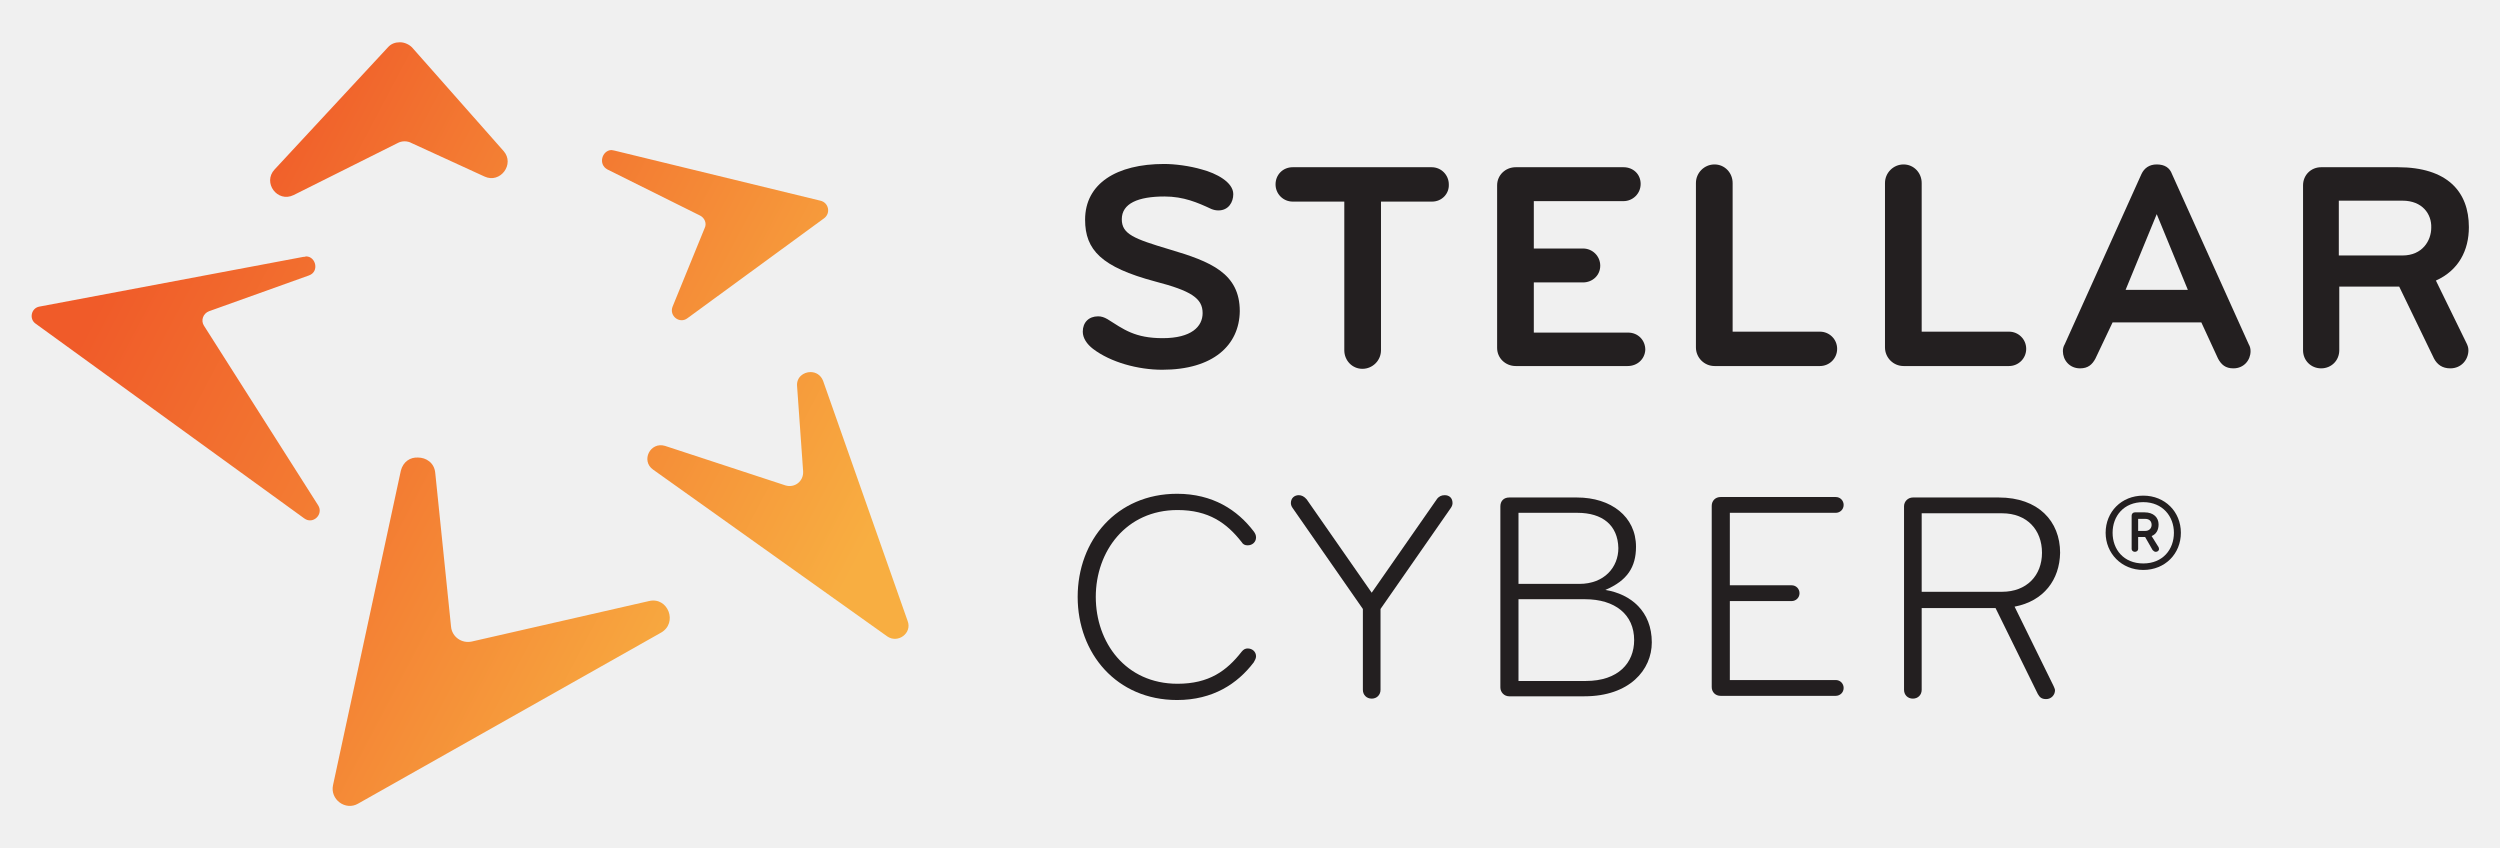
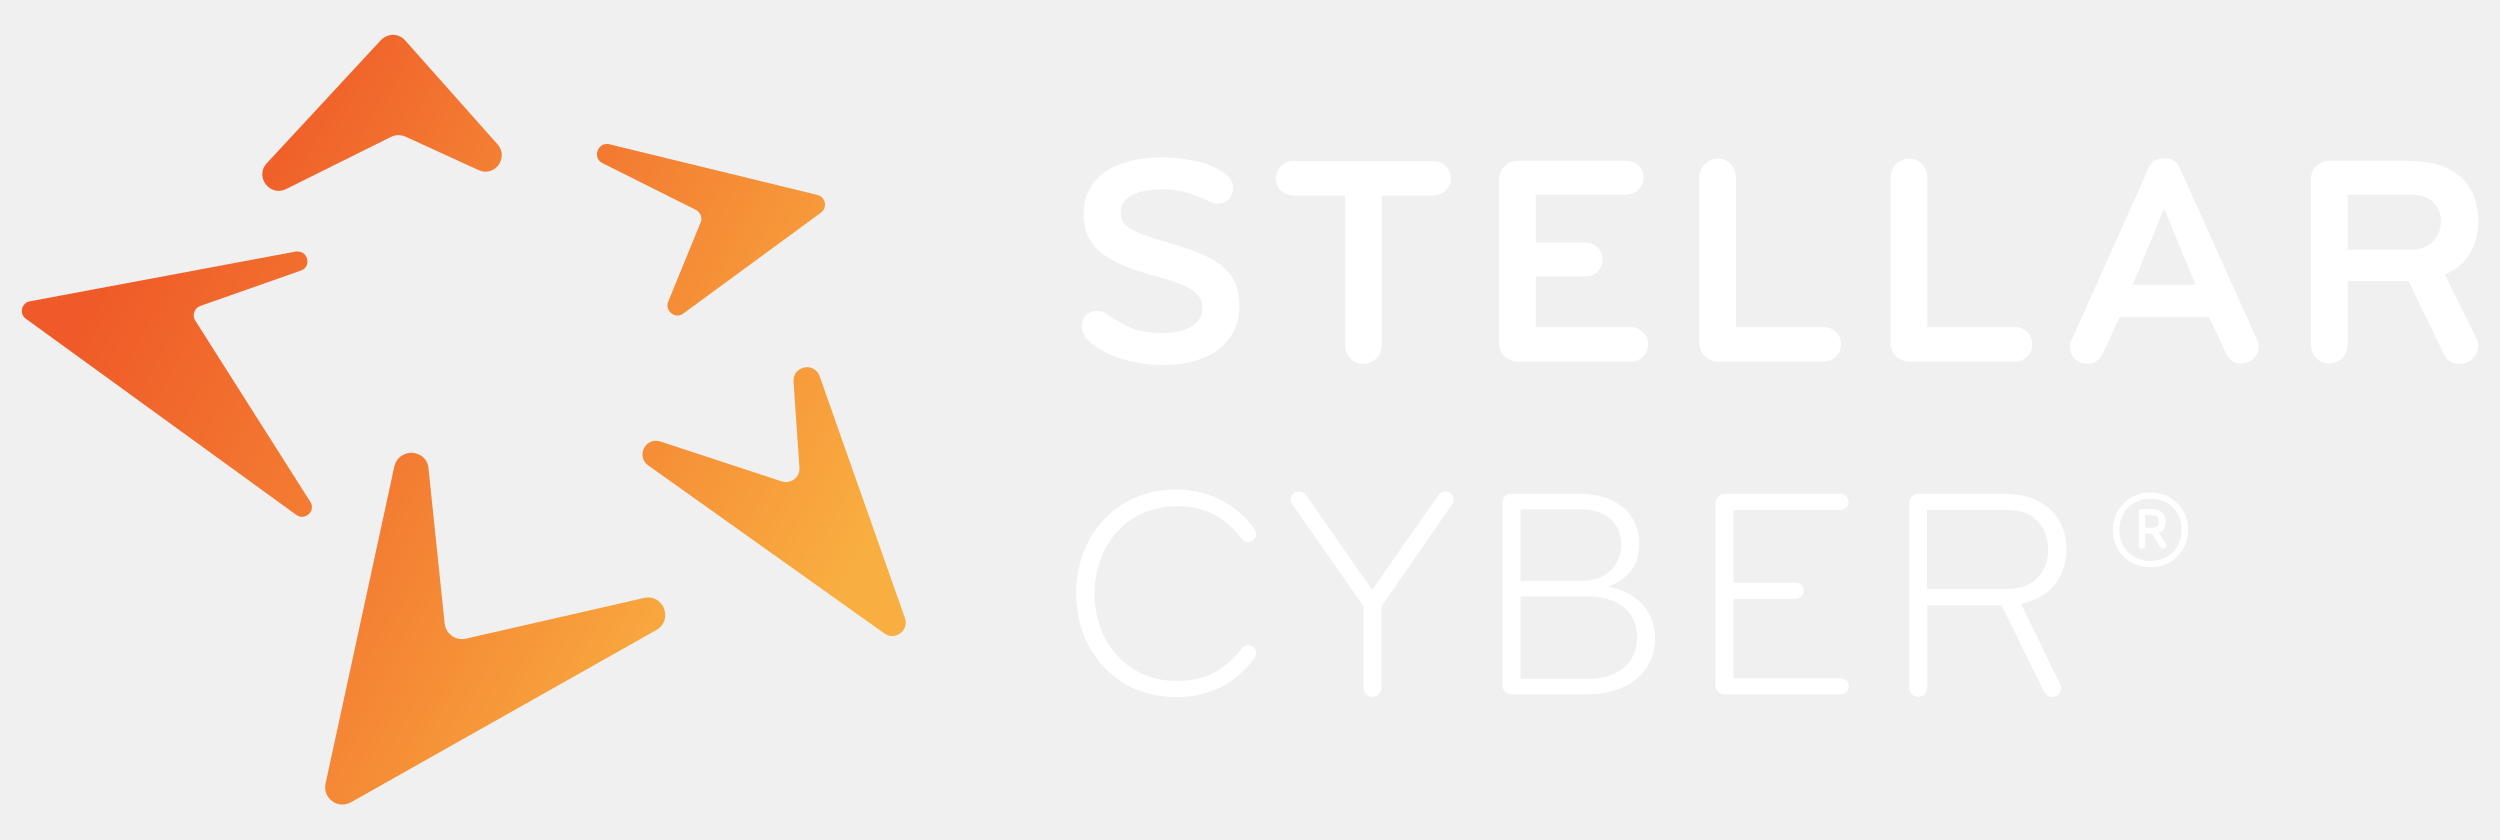
- <svg xmlns="http://www.w3.org/2000/svg" xmlns:xlink="http://www.w3.org/1999/xlink" id="Layer_1" x="0px" y="0px" viewBox="0 0 538.2 182.5" xml:space="preserve">
+ <svg xmlns="http://www.w3.org/2000/svg" xmlns:xlink="http://www.w3.org/1999/xlink" id="Layer_1" x="0px" y="0px" viewBox="0 0 804 270" xml:space="preserve">
  <g>
+     <path fill="#FFFFFF" d="M373.6,117.4c-7.9,0-16.8-2.4-22.4-6.8c-1.9-1.5-3.3-3.5-3.3-5.6c0-3,1.9-5,4.9-5c1.1,0,2,0.3,3,0.9 c5.2,3.3,8.8,6.2,17.9,6.2c9.3,0,13-3.8,13-8.1c0-4.7-3.8-7.2-15.4-10.3c-17.5-4.7-22.8-10.3-22.8-20c0-11.8,10.2-18.1,25.6-18.1 c3.5,0,8.2,0.6,12.4,1.7c4.5,1.3,10.1,4.1,10.1,7.9c0,2.6-1.6,5.3-4.8,5.3c-0.8,0-1.5-0.1-2.3-0.5c-4.5-2-9.1-4.1-15.2-4.1 c-8.6,0-13.9,2.3-13.9,7.4c0,4.8,3.9,6.4,15.5,9.8c13.3,3.9,22.7,7.7,22.7,20.1C398.6,109.5,390.1,117.4,373.6,117.4" />
+     <path fill="#FFFFFF" d="M461,62.9h-16.6V111c0,3.3-2.7,6-6,6s-5.8-2.7-5.8-6V62.9h-16.7c-3.1,0-5.6-2.5-5.6-5.5 c0-3.1,2.4-5.6,5.6-5.6H461c3.1,0,5.6,2.5,5.6,5.6C466.6,60.4,464.2,62.9,461,62.9" />
+     <path fill="#FFFFFF" d="M524.4,116.3h-36.3c-3.3,0-6-2.6-6-5.9V57.6c0-3.3,2.7-5.9,6-5.9H523c3.1,0,5.6,2.3,5.6,5.4 c0,3.1-2.5,5.5-5.6,5.5h-29.1v15.4h16c3,0,5.5,2.4,5.5,5.5c0,3.1-2.5,5.4-5.5,5.4h-16v16.3h30.5c3.1,0,5.6,2.4,5.6,5.5 C530.1,113.9,527.5,116.3,524.4,116.3" />
+     <path fill="#FFFFFF" d="M552.5,116.3c-3.3,0-6-2.7-6-6V57c0-3.3,2.7-6,6-6c3.3,0,5.8,2.7,5.8,6v48.2h28.3c3,0,5.5,2.4,5.5,5.5 c0,3.1-2.5,5.5-5.5,5.6H552.5z" />
+     <path fill="#FFFFFF" d="M614,116.3c-3.3,0-6-2.7-6-6V57c0-3.3,2.7-6,6-6c3.3,0,5.8,2.7,5.8,6v48.2h28.3c3,0,5.5,2.4,5.5,5.5 c0,3.1-2.5,5.5-5.5,5.6H614z" />
+     <path fill="#FFFFFF" d="M710.4,102h-28.7l-5.5,11.8c-1.1,1.9-2.4,3.2-4.9,3.2c-3.5,0-5.6-2.7-5.6-5.5c0-0.8,0.2-1.5,0.6-2.3L691,54 c0.9-1.9,2.5-3.1,5-3.1c2.5,0,4.2,1.1,5,3.1l24.8,55.1c0.4,0.8,0.6,1.6,0.6,2.3c0,2.8-2.1,5.5-5.6,5.5c-2.5,0-3.9-1.2-4.9-3.2 L710.4,102z M696,67l-10.1,24.6h20.2L696,67z" />
+     <path fill="#FFFFFF" d="M797,111.1c0,3-2.3,5.9-5.9,5.9c-2.6,0-4.3-1.2-5.2-3.2l-11.3-23.4H755v20.6c0,3.3-2.6,5.9-5.9,5.9 c-3.3,0-5.9-2.6-5.9-5.9V57.6c0-3.3,2.6-5.9,5.9-5.9H774c16.1,0,23,7.9,23,19.4c0,7.6-3.3,14-10.7,17.2l10,20.3 C796.7,109.4,797,110.3,797,111.1 M775.7,62.6H755v17.7h20.6c6.5,0,9.4-4.7,9.4-9.1C785.1,66.9,782.1,62.6,775.7,62.6" />
+     <path fill="#FFFFFF" d="M403.2,169.8c0.4,0.6,0.8,1.2,0.8,1.9c0,1.5-1.2,2.6-2.7,2.6c-0.9,0-1.5-0.3-2-1.1 c-4.8-6.1-10.7-10.4-20.8-10.4c-16.8,0-26.5,13.4-26.5,28.1c0,14.7,9.7,28.1,26.5,28.1c10.2,0,16-4.3,20.8-10.4 c0.6-0.8,1.2-1.1,2-1.1c1.5,0,2.7,1.1,2.7,2.6c0,0.8-0.4,1.4-0.8,1.9c-5.2,6.9-13.3,12.2-24.8,12.2c-19.6,0-32.3-15-32.3-33.4 c0-18.4,12.7-33.4,32.3-33.4C390,157.6,398,162.9,403.2,169.8" />
+     <path fill="#FFFFFF" d="M444.3,195v26.2c0,1.6-1.3,2.9-2.9,2.9c-1.6,0-2.9-1.3-2.9-2.9V195l-22.8-32.7c-0.4-0.6-0.6-1.2-0.6-1.6 c0-1.6,1.2-2.6,2.6-2.6c1,0,1.8,0.4,2.5,1.4l21.1,30.2l21.1-30.2c0.7-1,1.6-1.4,2.5-1.4c1.5,0,2.6,1,2.6,2.6c0,0.5-0.2,1.1-0.6,1.6 L444.3,195z" />
+     <path fill="#FFFFFF" d="M510.4,223.3h-24.3c-1.6,0-2.9-1.4-2.9-2.9v-58.7c0-1.6,1.1-2.9,2.9-2.9h22c11.1,0,19.1,6.1,19.1,15.9 c0,6.6-2.8,11-10,14c8.2,1.4,15.1,7,15.1,17C532.3,214.7,525,223.3,510.4,223.3 M508.2,163.8H489v23h19.7c8.1,0,12.7-5.4,12.7-11.5 C521.3,167.8,516.2,163.8,508.2,163.8 M489,191.8v26.5h21.8c10.5,0,15.7-5.9,15.7-13.3c0-8.3-6.1-13.2-16-13.2H489z" />
+     <path fill="#FFFFFF" d="M557.5,218.1H592c1.4,0,2.6,1.2,2.6,2.6c0,1.5-1.2,2.6-2.6,2.6h-37.4c-1.6,0-2.9-1.3-2.9-2.9v-58.7 c0-1.6,1.3-2.9,2.9-2.9h37.3c1.5,0,2.6,1.2,2.6,2.6c0,1.5-1.2,2.6-2.6,2.6h-34.4v23.4h20c1.5,0,2.6,1.2,2.6,2.6 c0,1.5-1.2,2.6-2.6,2.6h-20V218.1z" />
+     <path fill="#FFFFFF" d="M649.9,194.1l12.6,25.8c0.2,0.4,0.4,0.9,0.4,1.4c0,1.4-1.2,2.8-2.8,2.8c-1.5,0-2.1-0.6-2.7-1.6l-13.7-27.8 h-23.9v26.5c0,1.6-1.2,2.9-2.9,2.9c-1.6,0-2.9-1.3-2.9-2.9v-59.5c0-1.6,1.4-2.9,2.9-2.9h27.8c12.8,0,19.9,7.7,19.9,17.9 C664.5,185.5,659.4,192.4,649.9,194.1 M645.8,164h-26.1v25.4h26.1c8,0,12.9-5.3,12.9-12.7C658.7,169.3,653.9,164,645.8,164" />
+     <path fill="#FFFFFF" d="M691.6,182.4c-7.1,0-12.1-5.3-12.1-12c0-6.7,5.1-12,12.1-12c7.1,0,12.1,5.3,12.1,12 C703.7,177,698.7,182.4,691.6,182.4 M691.6,160.4c-6.3,0-10,4.6-10,10c0,5.4,3.7,10,10,10c6.3,0,10-4.6,10-10 C701.6,165,697.9,160.4,691.6,160.4 M694.3,171.3l2.3,3.7c0.1,0.1,0.1,0.3,0.1,0.6c0,0.4-0.5,0.9-1.1,0.9c-0.5,0-0.8-0.3-1-0.7 l-2.5-4.2h-2.2v4c0,0.4-0.4,0.9-1,0.9c-0.6,0-1.1-0.5-1.1-0.9v-10.8c0-0.6,0.5-1.1,1.1-1.1h3.1c2.9,0,4.5,1.6,4.5,3.9 C696.5,169.4,695.8,170.7,694.3,171.3 M689.9,165.7v4h2.3c1.4,0,2.1-0.9,2.1-2c0-1.2-0.7-2-2.1-2H689.9z" />
    <g>
-       <path fill="#231F20" d="M250.2,79.6c-5.2,0-11.1-1.6-14.9-4.5c-1.3-1-2.2-2.3-2.2-3.7c0-2,1.3-3.3,3.3-3.3c0.7,0,1.3,0.2,2,0.6 c3.5,2.2,5.9,4.1,11.9,4.1c6.2,0,8.6-2.5,8.6-5.4c0-3.2-2.5-4.8-10.2-6.8c-11.6-3.1-15.1-6.8-15.1-13.3c0-7.8,6.8-12,17-12 c2.3,0,5.5,0.4,8.2,1.2c3,0.8,6.7,2.7,6.7,5.3c0,1.7-1,3.5-3.2,3.5c-0.5,0-1-0.1-1.5-0.3c-3-1.4-6-2.7-10.1-2.7 c-5.7,0-9.2,1.5-9.2,4.9c0,3.2,2.6,4.2,10.3,6.5c8.8,2.6,15.1,5.1,15.1,13.3C266.8,74.3,261.2,79.6,250.2,79.6" />
-       <path fill="#231F20" d="M308.3,43.4h-11v32c0,2.2-1.8,4-4,4c-2.2,0-3.9-1.8-3.9-4v-32h-11.1c-2.1,0-3.7-1.7-3.7-3.7 c0-2.1,1.6-3.7,3.7-3.7h29.9c2.1,0,3.7,1.7,3.7,3.7C312,41.7,310.4,43.4,308.3,43.4" />
-       <path fill="#231F20" d="M350.4,78.8h-24.1c-2.2,0-4-1.7-4-3.9v-35c0-2.2,1.8-3.9,4-3.9h23.2c2.1,0,3.7,1.5,3.7,3.6 s-1.7,3.7-3.7,3.7h-19.3v10.2h10.6c2,0,3.7,1.6,3.7,3.7c0,2.1-1.7,3.6-3.7,3.6h-10.6v10.8h20.3c2.1,0,3.7,1.6,3.7,3.7 C354.1,77.3,352.5,78.8,350.4,78.8" />
-       <path fill="#231F20" d="M369.1,78.8c-2.2,0-4-1.8-4-4V39.4c0-2.2,1.8-4,4-4c2.2,0,3.9,1.8,3.9,4v32h18.8c2,0,3.7,1.6,3.7,3.7 c0,2.1-1.7,3.7-3.7,3.7H369.1z" />
-       <path fill="#231F20" d="M409.8,78.8c-2.2,0-4-1.8-4-4V39.4c0-2.2,1.8-4,4-4c2.2,0,3.9,1.8,3.9,4v32h18.8c2,0,3.7,1.6,3.7,3.7 c0,2.1-1.7,3.7-3.7,3.7H409.8z" />
-       <path fill="#231F20" d="M473.9,69.4h-19.1l-3.7,7.8c-0.7,1.3-1.6,2.1-3.3,2.1c-2.3,0-3.7-1.8-3.7-3.7c0-0.5,0.1-1,0.4-1.5 L461,37.5c0.6-1.3,1.7-2.1,3.3-2.1c1.7,0,2.8,0.7,3.3,2.1l16.5,36.6c0.3,0.5,0.4,1,0.4,1.5c0,1.9-1.4,3.7-3.7,3.7 c-1.7,0-2.6-0.8-3.3-2.1L473.9,69.4z M464.3,46.1l-6.7,16.3H471L464.3,46.1z" />
-       <path fill="#231F20" d="M531.4,75.4c0,2-1.5,3.9-3.9,3.9c-1.7,0-2.8-0.8-3.5-2.1l-7.5-15.5h-12.9v13.7c0,2.2-1.7,3.9-3.9,3.9 c-2.2,0-3.9-1.7-3.9-3.9V39.9c0-2.2,1.7-3.9,3.9-3.9h16.5c10.7,0,15.3,5.3,15.3,12.9c0,5-2.2,9.3-7.1,11.5l6.6,13.5 C531.2,74.3,531.4,74.8,531.4,75.4 M517.2,43.2h-13.7V55h13.7c4.3,0,6.2-3.2,6.2-6C523.5,46.1,521.5,43.2,517.2,43.2" />
-       <path fill="#231F20" d="M269.9,114.4c0.3,0.4,0.5,0.8,0.5,1.3c0,1-0.8,1.7-1.8,1.7c-0.6,0-1-0.2-1.3-0.7 c-3.2-4.1-7.1-6.9-13.8-6.9c-11.1,0-17.6,8.9-17.6,18.7c0,9.8,6.4,18.7,17.6,18.7c6.8,0,10.6-2.8,13.8-6.9 c0.4-0.5,0.8-0.7,1.3-0.7c1,0,1.8,0.7,1.8,1.7c0,0.5-0.3,0.9-0.5,1.3c-3.5,4.6-8.8,8.1-16.5,8.1c-13,0-21.4-10-21.4-22.2 s8.4-22.2,21.4-22.2C261.1,106.3,266.4,109.8,269.9,114.4" />
-       <path fill="#231F20" d="M297.2,131.1v17.4c0,1.1-0.8,1.9-1.9,1.9c-1.1,0-1.9-0.8-1.9-1.9v-17.4l-15.1-21.7 c-0.3-0.4-0.4-0.8-0.4-1.1c0-1.1,0.8-1.7,1.7-1.7c0.6,0,1.2,0.3,1.7,0.9l14,20.1l14-20.1c0.4-0.6,1-0.9,1.7-0.9 c1,0,1.7,0.6,1.7,1.7c0,0.3-0.1,0.7-0.4,1.1L297.2,131.1z" />
-       <path fill="#231F20" d="M341.1,149.9h-16.2c-1.1,0-1.9-0.9-1.9-1.9v-39c0-1.1,0.7-1.9,1.9-1.9h14.6c7.3,0,12.7,4.1,12.7,10.6 c0,4.4-1.9,7.3-6.6,9.3c5.5,0.9,10,4.6,10,11.3C355.6,144.2,350.8,149.9,341.1,149.9 M339.6,110.4h-12.7v15.3h13.1 c5.4,0,8.4-3.6,8.4-7.7C348.3,113,344.9,110.4,339.6,110.4 M326.9,129v17.6h14.5c7,0,10.4-3.9,10.4-8.8c0-5.5-4.1-8.8-10.6-8.8 H326.9z" />
-       <path fill="#231F20" d="M372.3,146.4h22.9c1,0,1.7,0.8,1.7,1.7c0,1-0.8,1.7-1.7,1.7h-24.8c-1.1,0-1.9-0.8-1.9-1.9v-39 c0-1.1,0.8-1.9,1.9-1.9h24.8c1,0,1.7,0.8,1.7,1.7c0,1-0.8,1.7-1.7,1.7h-22.8V126h13.3c1,0,1.7,0.8,1.7,1.7c0,1-0.8,1.7-1.7,1.7 h-13.3V146.4z" />
-       <path fill="#231F20" d="M433.7,130.6l8.4,17.1c0.1,0.3,0.3,0.6,0.3,0.9c0,1-0.8,1.9-1.9,1.9c-1,0-1.4-0.4-1.8-1.1l-9.1-18.5h-15.9 v17.6c0,1.1-0.8,1.9-1.9,1.9c-1.1,0-1.9-0.8-1.9-1.9V109c0-1.1,0.9-1.9,1.9-1.9h18.5c8.5,0,13.2,5.1,13.2,11.9 C443.4,124.8,440,129.4,433.7,130.6 M431,110.5h-17.3v16.9H431c5.3,0,8.6-3.5,8.6-8.4C439.6,114.1,436.4,110.5,431,110.5" />
-       <path fill="#231F20" d="M461.4,122.7c-4.7,0-8.1-3.6-8.1-8c0-4.5,3.4-8,8.1-8c4.7,0,8.1,3.5,8.1,8 C469.5,119.2,466.1,122.7,461.4,122.7 M461.4,108.1c-4.2,0-6.6,3-6.6,6.6c0,3.6,2.4,6.6,6.6,6.6c4.2,0,6.6-3,6.6-6.6 C468,111.2,465.6,108.1,461.4,108.1 M463.2,115.4l1.5,2.4c0,0.1,0.1,0.2,0.1,0.4c0,0.3-0.3,0.6-0.7,0.6c-0.3,0-0.5-0.2-0.7-0.4 l-1.6-2.8h-1.5v2.6c0,0.3-0.3,0.6-0.7,0.6c-0.4,0-0.7-0.3-0.7-0.6v-7.2c0-0.4,0.3-0.7,0.7-0.7h2.1c1.9,0,3,1.1,3,2.6 C464.7,114.1,464.2,115,463.2,115.4 M460.3,111.7v2.6h1.5c0.9,0,1.4-0.6,1.4-1.3c0-0.8-0.5-1.3-1.4-1.3H460.3z" />
+       <defs>
+         <path id="SVGID_1_" d="M122.5,12.9L85.8,52.5c-4,4.3,1,10.9,6.2,8.3L125.8,44c1.4-0.7,3.1-0.7,4.5-0.1l23.6,10.8 c5.2,2.4,9.9-4,6.1-8.3L130.3,13c-1-1.2-2.5-1.8-3.9-1.8C125,11.2,123.6,11.8,122.5,12.9" />
+       </defs>
+       <clipPath id="SVGID_2_">
+         <use xlink:href="#SVGID_1_" />
+       </clipPath>
+       <linearGradient id="SVGID_3_" gradientUnits="userSpaceOnUse" x1="-135.815" y1="914.778" x2="-129.543" y2="914.778" gradientTransform="matrix(27.1152 14.325 14.325 -27.1152 -9349.11 26760.654)">
+         <stop offset="0" style="stop-color:#EF5A28" />
+         <stop offset="0.106" style="stop-color:#EF5A28" />
+         <stop offset="1" style="stop-color:#F9AE40" />
+       </linearGradient>
+       <polygon clip-path="url(#SVGID_2_)" fill="url(#SVGID_3_)" points="99.7,-22.6 185.3,22.6 145.9,97.2 60.3,52 " />
    </g>
    <g>
-       <g>
-         <defs>
-           <path id="SVGID_1_" d="M83.5,10.2L59.1,36.5c-2.6,2.8,0.6,7.2,4.1,5.5l22.4-11.2c0.9-0.5,2.1-0.5,3,0l15.7,7.2 c3.4,1.6,6.6-2.7,4.1-5.5L88.7,10.2C88,9.5,87,9.1,86.1,9.1C85.1,9.1,84.2,9.4,83.5,10.2" />
-         </defs>
-         <clipPath id="SVGID_2_">
-           <use xlink:href="#SVGID_1_" />
-         </clipPath>
-         <linearGradient id="SVGID_3_" gradientUnits="userSpaceOnUse" x1="-305.169" y1="901.45" x2="-301.093" y2="901.45" gradientTransform="matrix(27.7072 14.6378 14.6378 -27.7072 -4689.584 29452.434)">
-           <stop offset="0" style="stop-color:#F05B29" />
-           <stop offset="0.106" style="stop-color:#F05B29" />
-           <stop offset="1" style="stop-color:#F8AE41" />
-         </linearGradient>
-         <polygon clip-path="url(#SVGID_2_)" fill="url(#SVGID_3_)" points="68.4,-13.4 125.2,16.6 99,66.2 42.2,36.2 " />
-       </g>
-       <g>
-         <defs>
-           <path id="SVGID_4_" d="M86.3,101.3L71.7,169c-0.7,3.1,2.7,5.6,5.4,4l65.2-36.8c3.7-2.1,1.5-7.8-2.6-6.8l-38.1,8.7 c-2.2,0.5-4.3-1-4.5-3.2l-3.4-33.1c-0.2-2.2-2-3.3-3.7-3.3C88.3,98.4,86.8,99.4,86.3,101.3" />
-         </defs>
-         <clipPath id="SVGID_5_">
-           <use xlink:href="#SVGID_4_" />
-         </clipPath>
-         <linearGradient id="SVGID_6_" gradientUnits="userSpaceOnUse" x1="-302.736" y1="898.411" x2="-298.66" y2="898.411" gradientTransform="matrix(30.2911 16.0029 16.0029 -30.2911 -5186.792 32148.356)">
-           <stop offset="0" style="stop-color:#F05B29" />
-           <stop offset="0.106" style="stop-color:#F05B29" />
-           <stop offset="1" style="stop-color:#F8AE41" />
-         </linearGradient>
-         <polygon clip-path="url(#SVGID_5_)" fill="url(#SVGID_6_)" points="87.4,67.4 177.5,115 129.6,205.5 39.5,157.9 " />
-       </g>
-       <g>
-         <defs>
-           <path id="SVGID_7_" d="M65.3,55.3L8.5,66c-1.8,0.3-2.3,2.7-0.8,3.7l57.8,41.9c1.9,1.4,4.2-0.9,3-2.8L43.9,70.1 c-0.7-1.1-0.2-2.6,1.1-3.1l21.5-7.7c2.3-0.8,1.5-4.1-0.6-4.1C65.6,55.3,65.5,55.3,65.3,55.3" />
-         </defs>
-         <clipPath id="SVGID_8_">
-           <use xlink:href="#SVGID_7_" />
-         </clipPath>
-         <linearGradient id="SVGID_9_" gradientUnits="userSpaceOnUse" x1="-299.122" y1="896.533" x2="-295.046" y2="896.533" gradientTransform="matrix(36.8434 19.4644 19.4644 -36.8434 -6428.363 38918.438)">
-           <stop offset="0" style="stop-color:#F05B29" />
-           <stop offset="0.106" style="stop-color:#F05B29" />
-           <stop offset="1" style="stop-color:#F8AE41" />
-         </linearGradient>
-         <polygon clip-path="url(#SVGID_8_)" fill="url(#SVGID_9_)" points="20,29.1 93.5,67.9 55.8,139.2 -17.6,100.4 " />
-       </g>
-       <g>
-         <defs>
-           <path id="SVGID_10_" d="M130.8,36.5l19.9,9.9c1,0.5,1.5,1.7,1,2.7L144.8,66c-0.8,2,1.5,3.8,3.2,2.5l29.4-21.5 c1.5-1.1,1-3.4-0.8-3.8l-44.4-10.8c-0.2,0-0.4-0.1-0.6-0.1C129.6,32.4,128.7,35.4,130.8,36.5" />
-         </defs>
-         <clipPath id="SVGID_11_">
-           <use xlink:href="#SVGID_10_" />
-         </clipPath>
-         <linearGradient id="SVGID_12_" gradientUnits="userSpaceOnUse" x1="-303.038" y1="900.779" x2="-298.962" y2="900.779" gradientTransform="matrix(29.5789 15.6266 15.6266 -29.5789 -5037.238 31389.162)">
-           <stop offset="0" style="stop-color:#F05B29" />
-           <stop offset="0.106" style="stop-color:#F05B29" />
-           <stop offset="1" style="stop-color:#F8AE41" />
-         </linearGradient>
-         <polygon clip-path="url(#SVGID_11_)" fill="url(#SVGID_12_)" points="139.7,11.7 194.3,40.6 167.9,90.5 113.3,61.6 " />
-       </g>
-       <g>
-         <defs>
-           <path id="SVGID_13_" d="M171.6,83.2l1.3,18.3c0.1,2.1-1.8,3.6-3.8,3l-25.9-8.5c-3.2-1-5.3,3.2-2.6,5.1l50.4,35.9 c2.3,1.6,5.4-0.7,4.4-3.3L177.2,82c-0.5-1.3-1.6-1.9-2.7-1.9C173,80.1,171.4,81.2,171.6,83.2" />
-         </defs>
-         <clipPath id="SVGID_14_">
-           <use xlink:href="#SVGID_13_" />
-         </clipPath>
-         <linearGradient id="SVGID_15_" gradientUnits="userSpaceOnUse" x1="-301.349" y1="898.829" x2="-297.273" y2="898.829" gradientTransform="matrix(31.8003 16.8001 16.8001 -31.8003 -5461.241 33696.449)">
-           <stop offset="0" style="stop-color:#F05B29" />
-           <stop offset="0.106" style="stop-color:#F05B29" />
-           <stop offset="1" style="stop-color:#F8AE41" />
-         </linearGradient>
-         <polygon clip-path="url(#SVGID_14_)" fill="url(#SVGID_15_)" points="150.6,55.9 220.5,92.8 183.6,162.7 113.7,125.8 " />
-       </g>
+       <defs>
+         <path id="SVGID_4_" d="M126.8,150.1L104.7,252c-1,4.7,4,8.4,8.2,6l98.2-55.4c5.6-3.2,2.3-11.7-4-10.3l-57.3,13.1 c-3.3,0.7-6.4-1.5-6.8-4.9l-5.2-49.9c-0.3-3.3-3-5-5.6-5C129.8,145.7,127.4,147.2,126.8,150.1" />
+       </defs>
+       <clipPath id="SVGID_5_">
+         <use xlink:href="#SVGID_4_" />
+       </clipPath>
+       <linearGradient id="SVGID_6_" gradientUnits="userSpaceOnUse" x1="-136.344" y1="912.979" x2="-130.072" y2="912.979" gradientTransform="matrix(29.6439 15.6609 15.6609 -29.6439 -10229.207 29332.328)">
+         <stop offset="0" style="stop-color:#EF5A28" />
+         <stop offset="0.106" style="stop-color:#EF5A28" />
+         <stop offset="1" style="stop-color:#F9AE40" />
+       </linearGradient>
+       <polygon clip-path="url(#SVGID_5_)" fill="url(#SVGID_6_)" points="128.3,99.1 264,170.8 192,307.1 56.3,235.4 " />
+     </g>
+     <g>
+       <defs>
+         <path id="SVGID_7_" d="M95.1,80.9l-85.5,16c-2.7,0.5-3.5,4-1.3,5.6l87,63.1c2.8,2,6.4-1.3,4.5-4.2l-37-58.3 c-1.1-1.7-0.3-4,1.6-4.7L96.8,87c3.4-1.2,2.3-6.1-1-6.1C95.6,80.8,95.3,80.9,95.1,80.9" />
+       </defs>
+       <clipPath id="SVGID_8_">
+         <use xlink:href="#SVGID_7_" />
+       </clipPath>
+       <linearGradient id="SVGID_9_" gradientUnits="userSpaceOnUse" x1="-139.113" y1="916.448" x2="-132.841" y2="916.448" gradientTransform="matrix(36.0561 19.0485 19.0485 -36.0561 -12442.114 35788.758)">
+         <stop offset="0" style="stop-color:#EF5A28" />
+         <stop offset="0.106" style="stop-color:#EF5A28" />
+         <stop offset="1" style="stop-color:#F9AE40" />
+       </linearGradient>
+       <polygon clip-path="url(#SVGID_8_)" fill="url(#SVGID_9_)" points="27,41.3 137.6,99.8 80.9,207.2 -29.8,148.8 " />
+     </g>
+     <g>
+       <defs>
+         <path id="SVGID_10_" d="M193.8,52.5l30,15c1.5,0.8,2.2,2.6,1.5,4.1l-10.4,25.4c-1.2,3,2.3,5.8,4.9,3.8L264,68.4 c2.2-1.6,1.5-5.1-1.1-5.7L196,46.4c-0.3-0.1-0.6-0.1-0.9-0.1C192,46.3,190.6,50.9,193.8,52.5" />
+       </defs>
+       <clipPath id="SVGID_11_">
+         <use xlink:href="#SVGID_10_" />
+       </clipPath>
+       <linearGradient id="SVGID_12_" gradientUnits="userSpaceOnUse" x1="-135.648" y1="916.203" x2="-129.377" y2="916.203" gradientTransform="matrix(28.9469 15.2927 15.2927 -28.9469 -9974.378 28607.725)">
+         <stop offset="0" style="stop-color:#EF5A28" />
+         <stop offset="0.106" style="stop-color:#EF5A28" />
+         <stop offset="1" style="stop-color:#F9AE40" />
+       </linearGradient>
+       <polygon clip-path="url(#SVGID_11_)" fill="url(#SVGID_12_)" points="207.1,15.1 289.5,58.6 249.7,133.9 167.3,90.4 " />
+     </g>
+     <g>
+       <defs>
+         <path id="SVGID_13_" d="M255.2,122.8l1.9,27.6c0.2,3.1-2.8,5.4-5.7,4.4l-39-12.8c-4.8-1.6-8,4.8-3.9,7.7l75.9,54 c3.5,2.5,8.1-1,6.6-5L263.6,121c-0.7-2-2.4-2.9-4-2.9C257.3,118.1,255,119.8,255.2,122.8" />
+       </defs>
+       <clipPath id="SVGID_14_">
+         <use xlink:href="#SVGID_13_" />
+       </clipPath>
+       <linearGradient id="SVGID_15_" gradientUnits="userSpaceOnUse" x1="-136.358" y1="915.548" x2="-130.086" y2="915.548" gradientTransform="matrix(31.1208 16.4412 16.4412 -31.1208 -10727.622 30808.416)">
+         <stop offset="0" style="stop-color:#EF5A28" />
+         <stop offset="0.106" style="stop-color:#EF5A28" />
+         <stop offset="1" style="stop-color:#F9AE40" />
+       </linearGradient>
+       <polygon clip-path="url(#SVGID_14_)" fill="url(#SVGID_15_)" points="223.6,81.8 328.8,137.3 273.2,242.5 168,186.9 " />
    </g>
  </g>
</svg>
